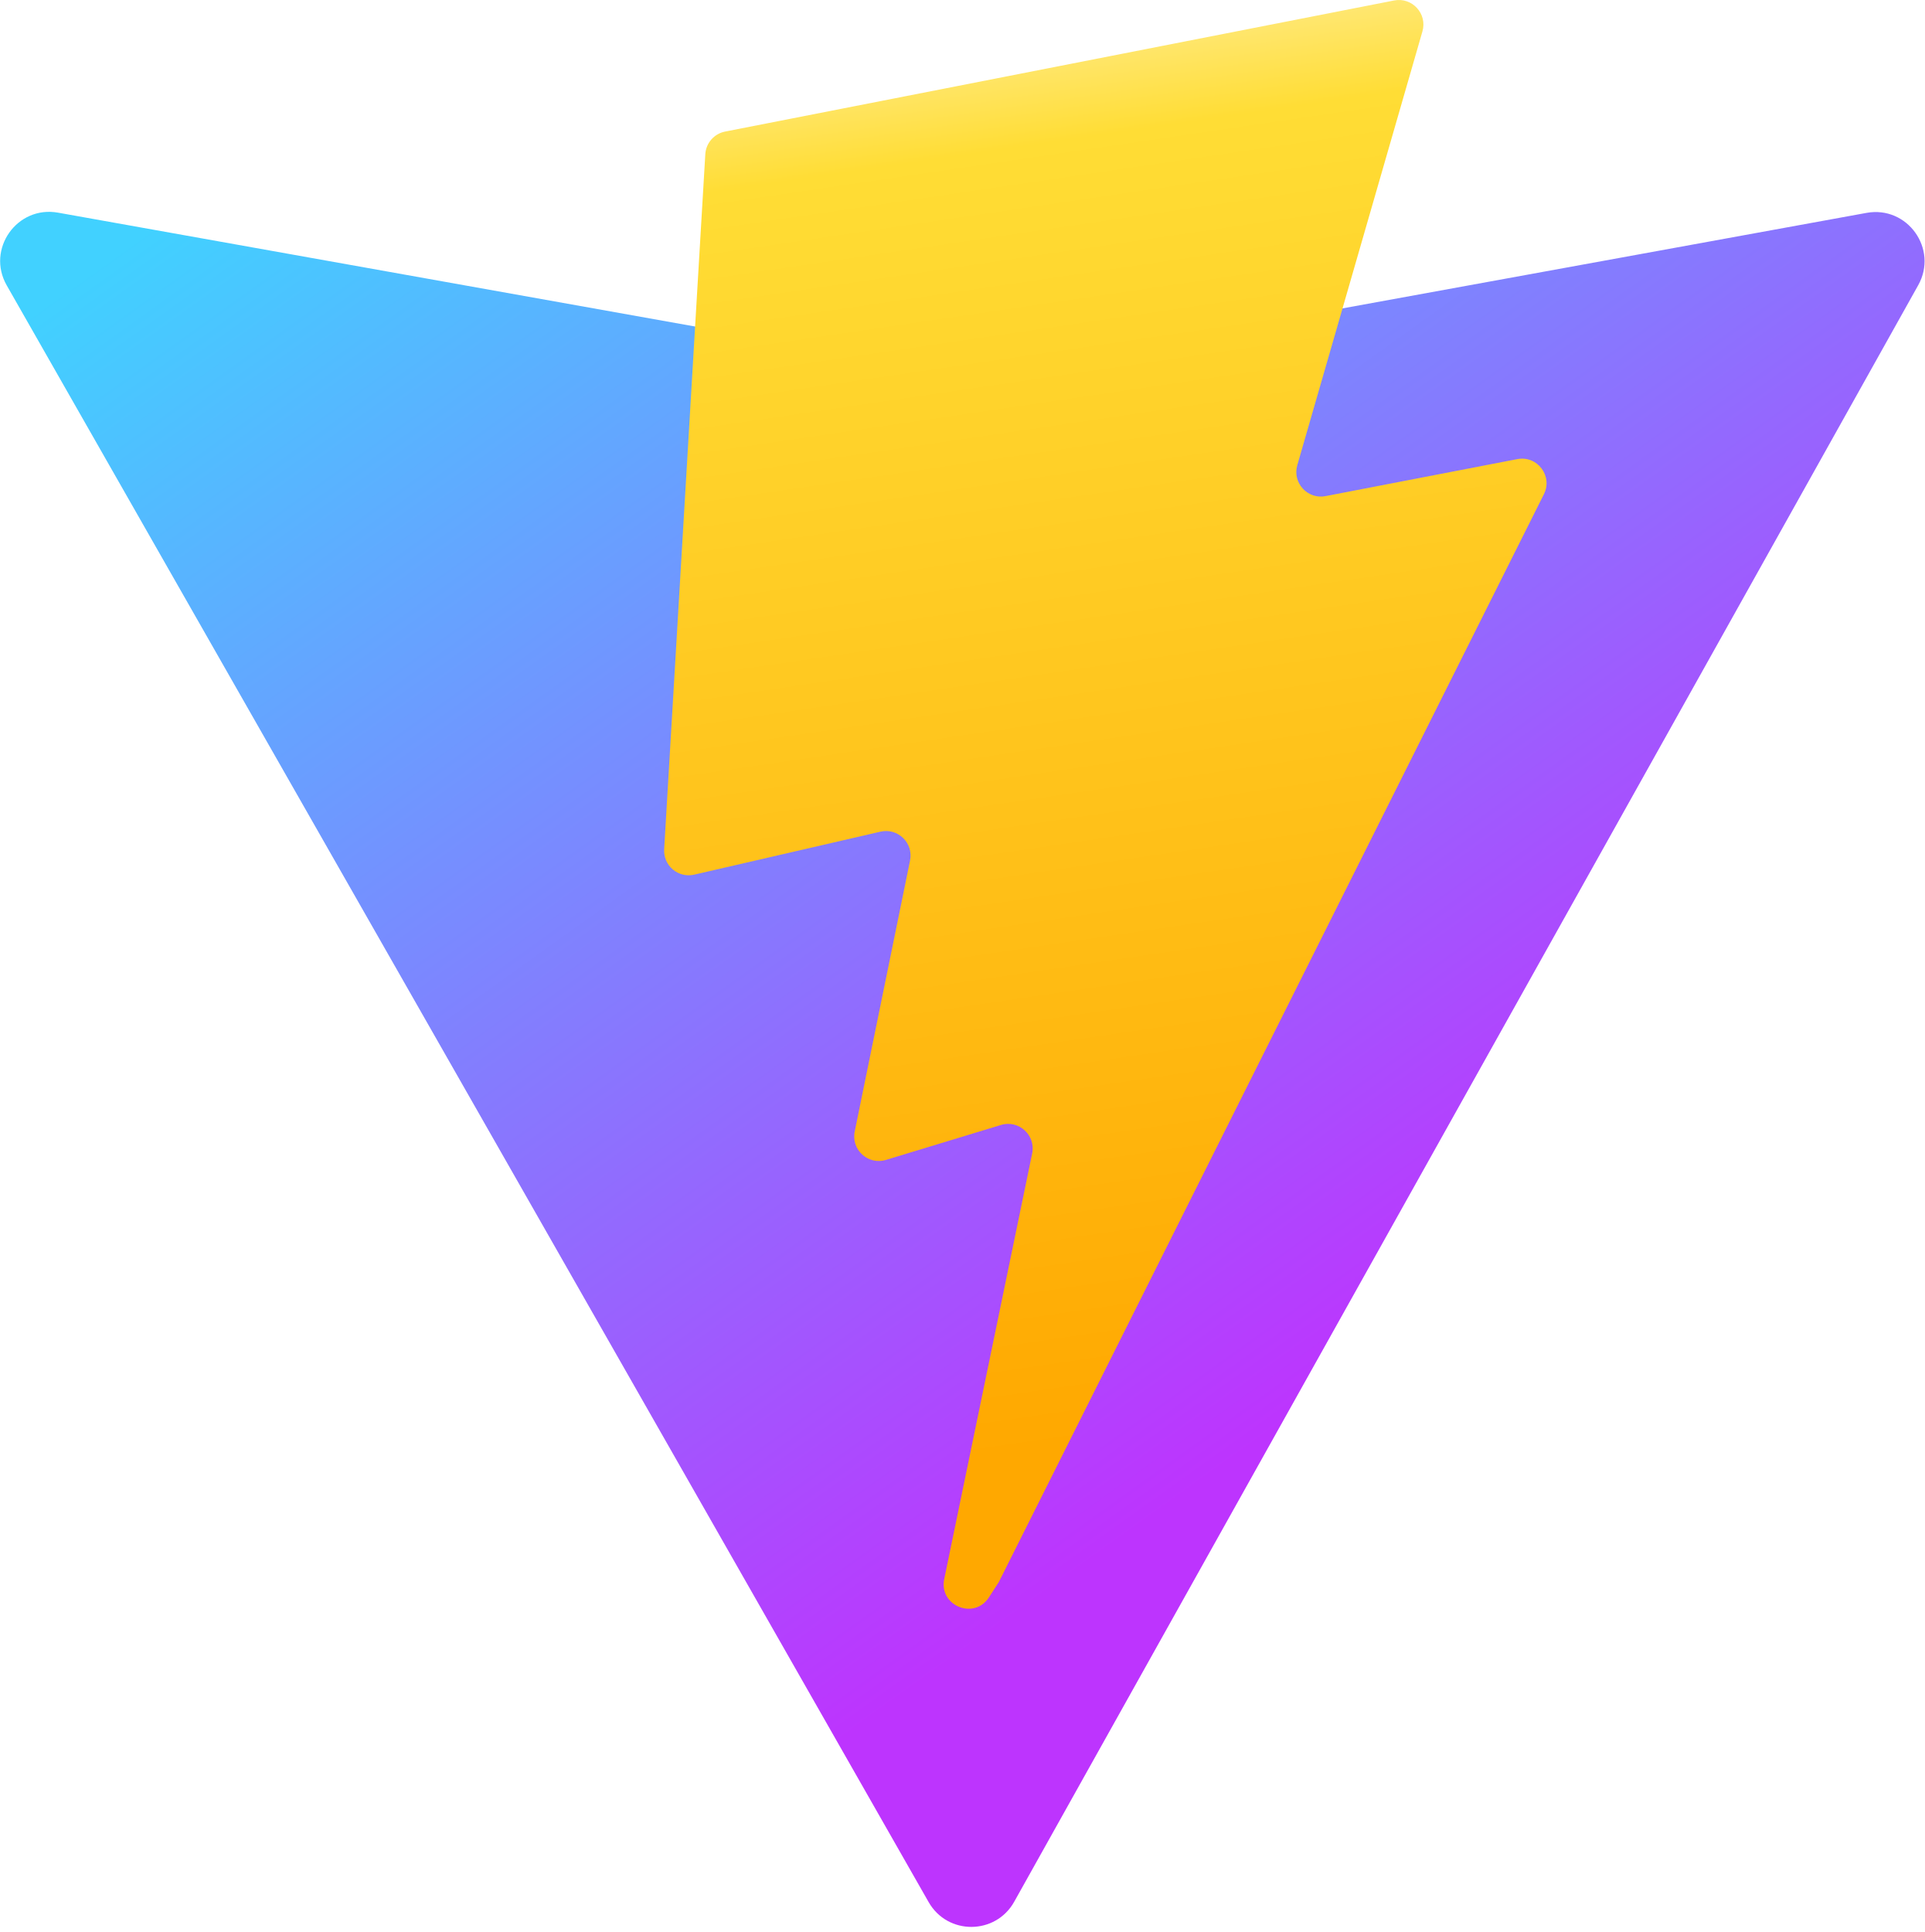
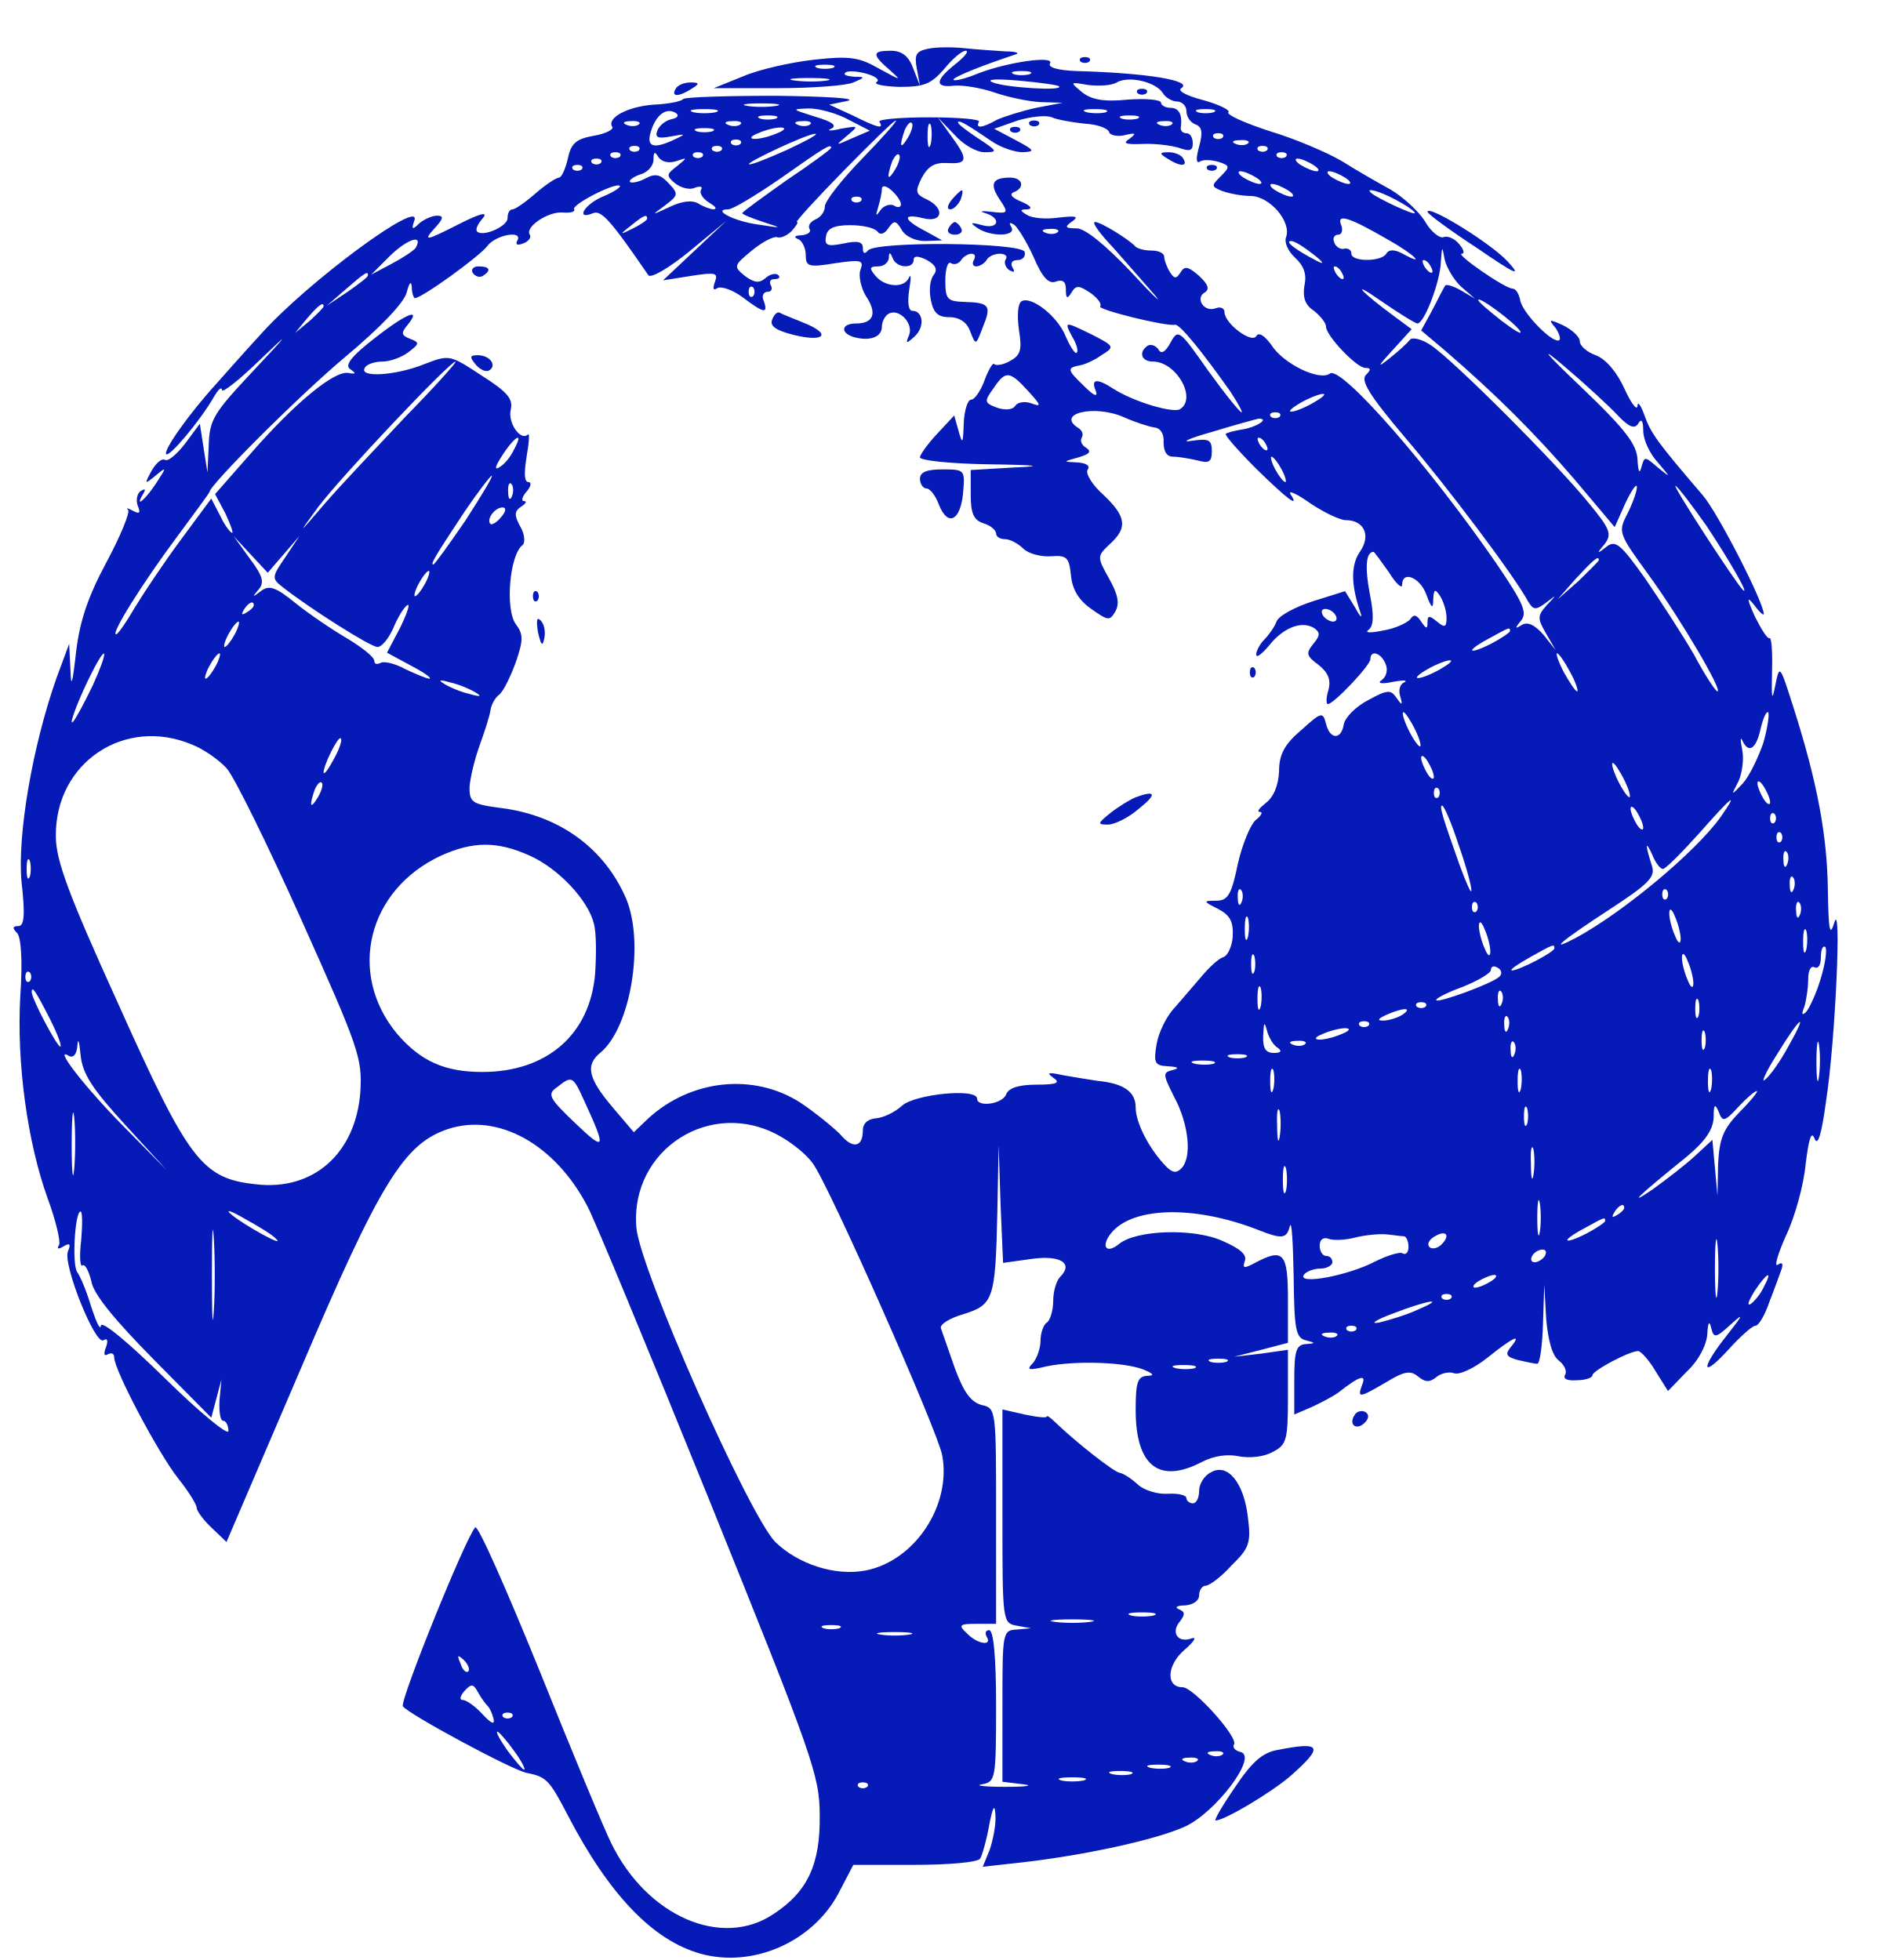
- <svg xmlns="http://www.w3.org/2000/svg" aria-hidden="true" role="img" class="iconify iconify--logos" width="31.88" height="32" preserveAspectRatio="xMidYMid meet" viewBox="0 0 256 257">
-   <defs>
-     <linearGradient id="IconifyId1813088fe1fbc01fb466" x1="-.828%" x2="57.636%" y1="7.652%" y2="78.411%">
-       <stop offset="0%" stop-color="#41D1FF" />
-       <stop offset="100%" stop-color="#BD34FE" />
-     </linearGradient>
-     <linearGradient id="IconifyId1813088fe1fbc01fb467" x1="43.376%" x2="50.316%" y1="2.242%" y2="89.03%">
-       <stop offset="0%" stop-color="#FFEA83" />
-       <stop offset="8.333%" stop-color="#FFDD35" />
-       <stop offset="100%" stop-color="#FFA800" />
-     </linearGradient>
-   </defs>
-   <path fill="url(#IconifyId1813088fe1fbc01fb466)" d="M255.153 37.938L134.897 252.976c-2.483 4.44-8.862 4.466-11.382.048L.875 37.958c-2.746-4.814 1.371-10.646 6.827-9.67l120.385 21.517a6.537 6.537 0 0 0 2.322-.004l117.867-21.483c5.438-.991 9.574 4.796 6.877 9.62Z" />
-   <path fill="url(#IconifyId1813088fe1fbc01fb467)" d="M185.432.063L96.44 17.501a3.268 3.268 0 0 0-2.634 3.014l-5.474 92.456a3.268 3.268 0 0 0 3.997 3.378l24.777-5.718c2.318-.535 4.413 1.507 3.936 3.838l-7.361 36.047c-.495 2.426 1.782 4.5 4.151 3.78l15.304-4.649c2.372-.72 4.652 1.36 4.15 3.788l-11.698 56.621c-.732 3.542 3.979 5.473 5.943 2.437l1.313-2.028l72.516-144.72c1.215-2.423-.88-5.186-3.54-4.672l-25.505 4.922c-2.396.462-4.435-1.77-3.759-4.114l16.646-57.705c.677-2.35-1.37-4.583-3.769-4.113Z" />
+ <svg xmlns="http://www.w3.org/2000/svg" version="1.0" width="300pt" height="309pt" viewBox="0 0 300 309" preserveAspectRatio="xMidYMid meet">
+   <g transform="translate(0,309) scale(0.1,-0.1)" fill="#061ab7" stroke="none">
+     <path d="M1462 3013 c-18 -4 -21 -9 -17 -31 l5 -27 -11 28 c-7 19 -18 27 -35 27 -30 0 -30 -6 -1 -31 19 -17 17 -16 -16 2 -33 19 -47 21 -103 15 -36 -4 -86 -15 -112 -26 l-47 -19 100 0 c55 0 109 4 120 9 19 8 19 9 1 9 -11 1 -17 3 -14 6 3 4 18 3 33 -1 15 -4 22 -10 17 -13 -6 -4 10 -7 35 -8 39 0 50 4 71 28 13 16 28 29 34 29 6 0 -1 -9 -16 -21 -33 -26 -33 -38 -1 -34 14 1 43 -4 63 -11 20 -7 53 -14 72 -15 l35 -1 -42 -8 c-23 -5 -51 -14 -62 -19 -23 -13 -34 -14 -28 -3 3 4 -32 7 -78 7 -46 0 -81 -3 -79 -7 8 -12 -2 -10 -42 10 l-37 17 29 6 c16 4 -34 7 -112 8 -77 0 -143 -2 -147 -5 -3 -4 -24 -8 -47 -9 -41 -3 -74 -21 -65 -35 3 -4 -11 -11 -29 -14 -28 -5 -36 -12 -41 -36 -4 -17 -10 -30 -14 -30 -4 0 -21 -11 -37 -25 -16 -14 -32 -25 -36 -25 -5 0 -8 -6 -8 -14 0 -13 -39 -30 -48 -21 -3 3 1 12 9 21 9 11 -4 8 -41 -11 -49 -25 -53 -25 -36 -6 15 16 16 21 5 21 -8 0 -21 -6 -28 -12 -11 -11 -13 -10 -8 4 14 38 -169 -97 -242 -179 -24 -26 -55 -61 -70 -78 -42 -46 -84 -105 -79 -111 5 -5 53 52 75 90 7 12 12 17 13 11 0 -5 26 15 57 45 52 50 51 48 -10 -17 -60 -64 -67 -75 -68 -115 l-2 -43 -6 38 -6 39 -23 -31 c-13 -17 -27 -29 -32 -26 -5 3 -14 -5 -21 -17 -12 -22 -11 -22 6 -8 18 15 18 14 1 -12 -17 -26 -35 -41 -20 -16 4 7 3 8 -4 4 -6 -4 -8 -14 -5 -23 5 -12 3 -14 -8 -8 -8 4 -11 5 -7 1 3 -4 -12 -41 -34 -82 -29 -54 -42 -92 -48 -141 -6 -53 -8 -59 -9 -28 l-2 40 -20 -54 c-38 -108 -62 -248 -55 -322 6 -52 4 -69 -5 -69 -9 0 -10 -3 -2 -11 6 -6 9 -43 5 -99 -6 -105 11 -230 43 -319 13 -35 21 -69 18 -74 -4 -6 -1 -7 7 -2 10 6 12 4 7 -8 -8 -21 43 -148 56 -140 6 4 8 0 4 -11 -4 -10 -3 -15 3 -11 6 3 10 1 10 -5 0 -20 70 -152 101 -191 16 -20 29 -41 29 -46 0 -5 11 -20 24 -32 l23 -22 117 273 c125 294 163 355 232 378 79 26 169 -24 220 -122 10 -18 96 -226 192 -463 163 -404 174 -434 174 -497 1 -77 -19 -120 -72 -155 -82 -56 -201 -4 -257 112 -11 22 -62 145 -113 272 -52 128 -97 230 -101 225 -15 -16 -119 -273 -114 -282 8 -12 171 -100 195 -105 31 -6 36 -11 65 -67 65 -125 134 -197 209 -218 82 -23 176 18 217 94 l24 46 97 0 c53 0 100 4 103 10 3 5 10 29 14 52 6 31 9 35 10 16 1 -15 -4 -39 -9 -54 l-11 -27 63 7 c96 11 208 35 255 56 49 22 117 112 88 118 -8 2 -13 7 -10 12 7 11 -64 90 -81 90 -27 0 -25 35 3 59 15 13 20 21 11 18 -22 -8 -33 10 -18 27 8 11 8 15 -2 19 -7 3 -3 6 10 6 12 1 22 7 22 16 0 8 5 15 10 15 6 0 25 14 41 32 28 27 31 36 26 75 -6 55 -32 87 -58 72 -11 -5 -19 -19 -19 -29 0 -11 -4 -20 -10 -20 -5 0 -10 4 -10 8 0 5 -13 8 -30 7 -16 -1 -38 6 -47 15 -10 9 -22 17 -28 18 -9 1 -70 49 -102 80 -7 7 -13 11 -13 9 0 -3 -16 -1 -35 3 l-35 8 0 -168 c0 -167 0 -169 23 -173 l22 -4 -22 -2 c-23 -1 -23 -4 -23 -120 l0 -120 33 -4 c17 -2 5 -4 -28 -4 -33 0 -50 2 -37 4 21 4 22 8 22 124 0 77 -4 119 -11 119 -5 0 -7 -4 -4 -10 10 -16 -15 -12 -31 5 -14 13 -12 15 15 15 l31 0 0 170 c0 169 0 170 -23 175 -17 5 -28 20 -42 58 -10 29 -20 57 -22 63 -2 6 14 16 35 22 48 15 51 23 54 162 l2 105 3 -93 4 -93 43 6 c46 7 69 -6 47 -28 -6 -6 -11 -23 -11 -38 0 -15 -5 -31 -10 -34 -5 -3 -10 -16 -10 -29 0 -12 -6 -28 -12 -35 -11 -11 -7 -12 22 -5 44 9 121 7 152 -5 17 -7 18 -10 6 -10 -15 -1 -18 -10 -18 -54 0 -88 37 -117 104 -82 19 10 41 13 59 9 17 -3 39 -1 53 7 22 11 24 19 24 87 l0 74 -42 -6 -43 -5 43 11 42 11 0 68 c0 74 -7 82 -52 58 -17 -9 -20 -9 -16 3 4 10 -8 20 -36 32 -45 20 -135 17 -162 -5 -22 -18 -30 -2 -10 20 36 39 132 40 229 2 38 -15 45 -14 50 6 3 10 5 -26 6 -79 1 -83 3 -97 19 -101 16 -4 16 -5 0 -6 -15 -1 -18 -11 -18 -56 l0 -55 28 12 c15 7 34 17 42 23 33 26 44 29 37 12 -8 -22 -5 -21 38 4 28 17 38 19 50 9 11 -9 18 -10 29 -1 7 6 20 9 28 6 8 -3 32 8 53 25 40 32 55 39 36 16 -9 -11 -7 -15 11 -20 13 -3 26 -6 31 -6 4 0 8 28 9 63 l2 62 3 -54 c3 -35 10 -59 20 -66 9 -7 13 -17 10 -22 -4 -7 3 -10 18 -9 14 0 25 4 25 8 0 7 58 38 72 38 4 0 17 -14 27 -31 l20 -32 30 31 c19 18 31 42 32 59 1 18 3 22 6 10 4 -17 7 -17 31 5 21 19 20 16 -6 -17 -42 -53 -41 -70 2 -23 19 21 38 38 43 38 5 0 15 17 22 38 8 20 16 43 19 51 3 9 1 12 -6 7 -6 -4 0 17 13 46 14 29 28 80 31 113 5 40 9 53 14 40 5 -13 11 6 18 58 15 96 25 324 13 282 -7 -23 -9 -11 -10 52 -1 86 -17 171 -54 287 -22 69 -22 69 -29 35 -5 -26 -6 -21 -5 23 1 31 -1 54 -4 52 -3 -2 -13 14 -23 34 -13 29 -13 33 -1 18 8 -11 15 -17 15 -14 0 18 -72 159 -96 187 -72 84 -82 98 -92 126 -6 17 -11 23 -11 15 -1 -8 -10 4 -21 28 -12 26 -29 46 -45 52 -14 5 -25 15 -25 22 0 7 -12 18 -26 25 -22 10 -24 10 -13 -3 6 -8 9 -17 7 -20 -9 -8 -59 43 -62 63 -2 10 -7 18 -12 18 -12 0 -91 55 -80 55 5 0 3 7 -4 15 -7 9 -19 14 -25 11 -6 -2 -20 9 -29 25 -10 16 -34 38 -54 50 -20 11 -55 31 -77 45 -22 13 -73 35 -113 47 -40 13 -69 26 -66 30 4 3 -14 12 -39 19 -27 7 -42 15 -35 19 19 12 -55 24 -165 27 -30 1 -46 6 -42 12 8 13 -68 2 -114 -16 -19 -8 -36 -12 -38 -10 -4 3 40 21 97 40 8 2 2 5 -15 5 -16 1 -46 3 -65 5 -19 2 -45 2 -58 -1z m-149 -30 c-7 -2 -19 -2 -25 0 -7 3 -2 5 12 5 14 0 19 -2 13 -5z m310 -10 c-7 -2 -19 -2 -25 0 -7 3 -2 5 12 5 14 0 19 -2 13 -5z m-320 -10 c-13 -2 -35 -2 -50 0 -16 2 -5 4 22 4 28 0 40 -2 28 -4z m366 -9 c9 -8 -85 -2 -104 6 -12 5 4 6 40 3 33 -3 62 -7 64 -9z m164 -11 c4 -7 15 -13 22 -13 8 0 15 -7 15 -15 0 -9 6 -18 14 -21 11 -4 12 -13 6 -35 -5 -18 -5 -27 1 -24 5 4 18 3 29 0 19 -6 19 -8 4 -23 -15 -15 -15 -16 2 -23 11 -4 31 -8 46 -8 30 -1 64 -41 55 -65 -3 -8 3 -22 14 -32 14 -13 19 -26 15 -44 -3 -19 1 -31 15 -40 10 -8 19 -19 19 -25 0 -14 48 -65 62 -65 9 0 9 -3 1 -11 -9 -9 6 -33 61 -98 66 -77 173 -219 195 -260 8 -13 12 -13 28 -1 17 13 17 13 1 -4 -15 -17 -15 -21 -1 -45 l15 -26 -19 24 c-14 16 -25 21 -34 16 -11 -7 -12 -6 -2 6 11 13 4 28 -38 90 -106 154 -246 314 -263 300 -16 -12 -73 15 -92 45 -11 15 -20 21 -24 14 -7 -12 -50 20 -50 38 0 6 -6 9 -14 6 -18 -7 -33 16 -17 25 8 5 5 13 -9 26 -17 15 -23 16 -29 6 -7 -11 -10 -11 -17 0 -5 8 -9 19 -9 24 0 6 -9 10 -20 10 -11 0 -22 3 -25 6 -11 12 -55 39 -64 39 -6 0 8 -19 30 -42 21 -24 50 -57 64 -73 14 -17 -4 0 -38 37 -41 43 -72 68 -85 68 -18 0 -20 2 -7 11 11 8 6 9 -21 6 -20 -3 -42 -1 -50 4 -12 7 -12 9 1 9 8 1 4 6 -10 12 -15 6 -20 12 -12 15 18 7 14 23 -6 23 -28 0 -33 -10 -16 -35 14 -21 13 -22 -13 -19 -16 2 -20 1 -10 -2 26 -8 21 -26 -5 -19 -18 5 -20 4 -8 -4 21 -15 63 -14 54 1 -4 7 -3 8 4 4 6 -4 20 -27 31 -51 14 -33 24 -43 35 -39 11 4 16 0 16 -12 0 -15 2 -16 9 -5 7 12 12 11 30 -1 11 -8 18 -17 15 -21 -5 -5 104 -32 118 -29 7 2 44 -44 87 -105 12 -18 20 -33 18 -33 -3 0 -27 30 -53 66 -45 64 -47 66 -59 44 -8 -15 -15 -19 -19 -11 -4 6 -12 9 -17 6 -15 -10 -10 -25 8 -25 37 0 70 -58 43 -75 -11 -7 -74 12 -105 32 -26 17 -36 16 -28 -3 4 -11 -3 -8 -18 7 -27 26 -28 29 -7 33 7 1 23 8 34 16 21 13 21 14 -14 32 -45 22 -45 22 -32 -3 7 -11 10 -23 7 -25 -2 -3 -10 9 -17 25 -13 33 -55 65 -70 56 -6 -4 -7 -23 -4 -45 5 -31 3 -40 -14 -49 -10 -6 -22 -8 -25 -5 -2 3 -9 -9 -15 -25 -6 -17 -16 -31 -21 -31 -6 0 -11 -17 -12 -37 -1 -33 -2 -34 -8 -13 l-7 25 -27 -29 c-15 -16 -27 -33 -27 -37 0 -5 48 -10 108 -11 79 -1 89 -3 40 -5 l-68 -4 0 -39 c0 -30 5 -40 20 -45 11 -3 20 -11 20 -16 0 -5 6 -9 14 -9 8 0 21 -7 29 -15 8 -8 28 -13 43 -12 26 2 29 -2 32 -30 2 -22 12 -39 32 -53 27 -19 29 -19 38 -4 7 13 4 27 -10 52 -19 34 -19 35 1 54 29 26 26 44 -10 78 -17 15 -28 33 -25 39 5 7 -2 11 -16 12 -23 1 -23 1 2 8 17 5 21 9 12 15 -7 4 -10 11 -7 16 3 5 1 11 -5 15 -37 23 25 38 72 17 18 -8 40 -15 48 -16 9 -1 15 -10 14 -23 0 -15 5 -23 15 -23 9 0 26 -3 39 -6 18 -5 22 -2 22 15 0 18 -5 20 -32 16 -18 -3 -4 4 32 14 36 11 69 20 74 21 18 0 -5 -14 -26 -17 -12 -2 -24 -5 -26 -7 -2 -2 20 -27 48 -55 50 -49 69 -63 54 -40 -4 7 11 0 32 -15 21 -14 46 -26 55 -26 29 0 40 -24 23 -49 -15 -21 -15 -52 0 -96 4 -11 0 -8 -8 7 l-16 26 -51 -16 c-28 -9 -54 -23 -57 -32 -3 -8 -12 -21 -19 -28 -7 -7 -13 -18 -13 -24 0 -6 9 1 20 14 22 28 51 40 71 28 10 -7 10 -12 -1 -25 -12 -15 -11 -19 8 -33 15 -12 20 -23 16 -39 -4 -13 -4 -23 -1 -23 9 0 67 61 67 71 0 15 17 10 24 -8 4 -9 1 -20 -6 -25 -8 -5 -1 -7 17 -3 17 3 25 3 18 -1 -7 -3 -9 -13 -6 -22 4 -14 3 -15 -6 -2 -9 13 -14 13 -45 -4 -19 -10 -36 -27 -38 -38 -4 -25 -22 -24 -28 1 -5 19 -7 19 -39 -10 -26 -22 -35 -38 -35 -65 -1 -23 -9 -41 -21 -50 -10 -8 -15 -14 -9 -14 5 0 2 -6 -7 -13 -8 -7 -21 -38 -28 -69 -10 -49 -16 -58 -34 -58 -21 0 -21 -1 3 -13 19 -10 24 -20 23 -43 -1 -16 -8 -31 -15 -33 -7 -2 -21 -15 -33 -29 -11 -13 -31 -36 -43 -50 -13 -13 -26 -40 -29 -58 -5 -30 -3 -34 18 -35 16 -1 19 -3 7 -6 -16 -4 -15 -7 3 -43 23 -43 28 -95 11 -112 -8 -8 -14 -7 -24 3 -27 28 -48 69 -48 93 0 25 -19 38 -60 42 -14 2 -38 6 -55 9 -23 5 -26 4 -15 -4 12 -8 6 -11 -26 -11 -28 0 -44 -5 -48 -15 -6 -16 -46 -21 -46 -7 0 17 -98 7 -118 -11 -11 -10 -29 -19 -41 -20 -13 -1 -21 -8 -21 -19 0 -27 -16 -30 -36 -6 -11 11 -39 34 -63 50 -74 47 -172 36 -239 -25 l-23 -22 -34 40 c-38 45 -43 66 -18 86 47 40 69 172 40 242 -34 79 -104 131 -196 143 -47 6 -51 9 -51 33 1 14 8 44 16 66 8 22 16 47 17 55 1 8 7 20 14 25 7 6 18 29 26 51 12 35 12 44 0 60 -17 23 -10 110 11 125 4 4 3 17 -4 29 -10 18 -9 24 1 31 8 5 10 9 5 9 -5 0 -3 7 4 15 7 8 8 15 3 15 -7 0 -7 15 -3 40 4 23 5 38 2 35 -11 -11 -32 18 -27 39 4 17 -5 28 -46 54 -50 33 -51 33 -90 18 -44 -18 -104 -22 -94 -6 3 6 16 10 28 10 12 0 31 7 41 15 17 13 18 15 2 21 -13 5 -14 9 -5 20 25 30 1 21 -49 -18 -39 -30 -49 -44 -40 -50 10 -7 9 -8 -3 -6 -22 4 -84 -47 -153 -126 l-57 -65 16 -30 c8 -17 13 -31 11 -31 -3 0 -12 12 -19 27 l-14 27 -48 -65 c-26 -35 -58 -83 -72 -106 -14 -24 -27 -43 -30 -43 -9 0 42 81 94 151 29 39 53 72 53 73 0 11 142 153 215 214 56 47 92 85 96 101 4 15 7 19 8 9 0 -10 3 -18 5 -18 11 0 102 66 114 82 13 18 58 26 47 8 -3 -6 1 -7 9 -4 9 3 14 10 11 14 -8 12 29 37 52 35 12 -1 20 1 18 5 -5 7 65 43 72 37 2 -2 -10 -10 -27 -17 -29 -12 -44 -38 -15 -26 13 5 28 -12 87 -98 4 -5 32 11 65 38 l58 48 -50 -47 -50 -47 44 7 c39 6 43 5 38 -9 -4 -11 -3 -15 4 -10 6 3 24 -3 40 -15 33 -25 40 -26 33 -6 -4 8 -1 15 6 15 6 0 8 5 5 10 -3 6 -1 10 6 10 7 0 9 3 6 6 -4 4 -13 2 -20 -4 -10 -9 -18 -8 -33 3 -18 15 -18 16 11 40 17 14 35 23 40 21 6 -2 16 3 23 10 7 8 11 14 8 14 -3 0 30 36 73 80 43 44 80 80 83 80 3 0 -21 -27 -53 -60 -32 -33 -59 -67 -59 -76 0 -8 -7 -17 -15 -20 -8 -4 -12 -10 -9 -15 3 -5 -3 -9 -13 -10 -10 0 -13 -3 -5 -6 6 -2 12 -14 12 -25 0 -18 4 -20 46 -13 42 6 46 5 40 -11 -3 -9 1 -28 9 -41 18 -27 12 -43 -16 -43 -24 0 -25 -16 -1 -22 24 -6 42 1 42 17 0 8 5 17 10 20 16 10 40 -14 33 -33 -6 -14 -5 -15 9 -2 16 15 13 40 -4 40 -6 0 -8 13 -5 33 3 17 3 26 0 20 -7 -18 -38 -16 -53 2 -10 12 -10 15 4 15 9 0 16 6 17 13 0 10 2 10 6 0 6 -16 33 -17 33 -3 0 7 7 7 21 0 14 -8 17 -15 11 -23 -6 -7 -8 -24 -5 -39 4 -21 11 -28 29 -28 16 0 28 -8 33 -22 9 -23 9 -23 20 6 14 34 11 39 -29 40 -27 1 -30 4 -30 34 0 18 4 31 9 27 5 -3 12 -1 16 5 3 5 11 10 16 10 6 0 7 -4 4 -10 -3 -5 -2 -10 4 -10 5 0 13 5 16 10 3 6 13 10 21 10 8 0 13 -4 9 -9 -3 -5 0 -13 6 -17 8 -4 9 -3 5 4 -4 7 -1 12 8 12 8 0 13 6 11 13 -6 15 -236 17 -247 2 -5 -6 -8 -5 -8 4 0 10 -8 12 -31 7 -25 -5 -30 -3 -27 12 2 12 13 17 38 17 19 0 38 -4 43 -10 4 -6 11 -4 17 5 9 13 12 13 21 -2 6 -11 22 -18 37 -18 l27 1 -27 15 c-35 18 -36 28 -3 20 31 -8 35 16 5 30 -17 8 -18 12 -7 34 10 18 20 24 40 23 32 -2 34 5 6 43 l-21 29 26 -27 c14 -16 35 -28 48 -28 21 0 20 2 -9 21 -18 12 -33 23 -33 26 0 5 14 -3 52 -29 14 -10 37 -18 50 -18 20 1 19 3 -11 19 l-34 18 37 13 c20 6 45 9 54 5 9 -4 33 -8 52 -10 19 -1 36 -7 38 -13 1 -5 13 -8 25 -5 17 4 19 3 7 -6 -11 -7 -6 -9 20 -8 19 1 45 -2 58 -6 17 -6 22 -5 22 7 0 9 -4 16 -10 16 -5 0 -9 3 -9 8 3 20 -2 32 -16 32 -8 0 -15 4 -15 8 0 5 -24 7 -52 5 -39 -4 -58 0 -73 12 -19 16 -19 16 10 11 17 -2 37 -1 45 4 19 11 62 1 73 -17z m-610 -20 c-13 -2 -33 -2 -45 0 -13 2 -3 4 22 4 25 0 35 -2 23 -4z m-165 -21 c-9 -2 -19 -10 -22 -18 -4 -11 1 -13 22 -9 22 4 24 4 7 -4 -35 -17 -47 -13 -39 12 8 26 24 38 39 29 6 -4 3 -8 -7 -10z m70 11 c-10 -2 -26 -2 -35 0 -10 3 -2 5 17 5 19 0 27 -2 18 -5z m210 -12 l33 -17 -28 -12 c-27 -12 -27 -12 -8 4 19 16 19 16 -10 11 -16 -4 -23 -3 -15 0 10 5 2 11 -25 19 -38 12 -38 12 -10 13 17 0 45 -8 63 -18z m405 12 c-7 -2 -21 -2 -30 0 -10 3 -4 5 12 5 17 0 24 -2 18 -5z m170 0 c-7 -2 -19 -2 -25 0 -7 3 -2 5 12 5 14 0 19 -2 13 -5z m-690 -10 c-7 -2 -19 -2 -25 0 -7 3 -2 5 12 5 14 0 19 -2 13 -5z m570 0 c-7 -2 -19 -2 -25 0 -7 3 -2 5 12 5 14 0 19 -2 13 -5z m-786 -9 c-3 -3 -12 -4 -19 -1 -8 3 -5 6 6 6 11 1 17 -2 13 -5z m160 0 c-3 -3 -12 -4 -19 -1 -8 3 -5 6 6 6 11 1 17 -2 13 -5z m110 0 c-3 -3 -12 -4 -19 -1 -8 3 -5 6 6 6 11 1 17 -2 13 -5z m154 -21 c-12 -20 -14 -14 -5 12 4 9 9 14 11 11 3 -2 0 -13 -6 -23z m36 -10 c-3 -10 -5 -4 -5 12 0 17 2 24 5 18 2 -7 2 -21 0 -30z m380 31 c-3 -3 -12 -4 -19 -1 -8 3 -5 6 6 6 11 1 17 -2 13 -5z m-724 -11 c-7 -2 -19 -2 -25 0 -7 3 -2 5 12 5 14 0 19 -2 13 -5z m102 -3 c-11 -5 -27 -9 -35 -9 -9 0 -8 4 5 9 11 5 27 9 35 9 9 0 8 -4 -5 -9z m16 -26 c-29 -13 -56 -24 -60 -23 -9 1 93 49 104 48 6 0 -14 -11 -44 -25z m686 19 c-4 -3 -10 -3 -14 0 -3 4 0 7 7 7 7 0 10 -3 7 -7z m-760 -10 c-4 -3 -10 -3 -14 0 -3 4 0 7 7 7 7 0 10 -3 7 -7z m800 1 c-3 -3 -12 -4 -19 -1 -8 3 -5 6 6 6 11 1 17 -2 13 -5z m-960 -11 c-4 -3 -10 -3 -14 0 -3 4 0 7 7 7 7 0 10 -3 7 -7z m130 0 c-4 -3 -10 -3 -14 0 -3 4 0 7 7 7 7 0 10 -3 7 -7z m173 4 c0 -2 -31 -25 -70 -51 -38 -27 -70 -50 -70 -52 0 -2 15 -8 33 -14 31 -10 31 -10 -8 -4 -38 5 -74 24 -47 24 7 0 45 23 84 50 68 48 78 54 78 47z m687 -4 c-4 -3 -10 -3 -14 0 -3 4 0 7 7 7 7 0 10 -3 7 -7z m-1020 -10 c-4 -3 -10 -3 -14 0 -3 4 0 7 7 7 7 0 10 -3 7 -7z m89 -7 c18 6 18 6 1 -8 -17 -13 -17 -15 -3 -27 9 -7 23 -11 31 -7 9 3 13 2 10 -3 -3 -6 3 -14 12 -20 10 -6 14 -10 8 -11 -5 0 -16 4 -24 9 -10 6 -26 4 -45 -5 -30 -14 -30 -14 -8 2 21 16 22 18 6 35 -13 14 -21 16 -36 8 -11 -6 -22 -8 -25 -6 -2 3 5 8 16 12 12 3 21 14 21 23 0 13 2 14 8 4 5 -7 16 -10 28 -6z m41 7 c-4 -3 -10 -3 -14 0 -3 4 0 7 7 7 7 0 10 -3 7 -7z m304 -20 c-12 -20 -14 -14 -5 12 4 9 9 14 11 11 3 -2 0 -13 -6 -23z m616 20 c-4 -3 -10 -3 -14 0 -3 4 0 7 7 7 7 0 10 -3 7 -7z m-1080 -10 c-4 -3 -10 -3 -14 0 -3 4 0 7 7 7 7 0 10 -3 7 -7z m1123 -3 c8 -5 11 -10 5 -10 -5 0 -17 5 -25 10 -8 5 -10 10 -5 10 6 0 17 -5 25 -10z m-1153 -7 c-4 -3 -10 -3 -14 0 -3 4 0 7 7 7 7 0 10 -3 7 -7z m1063 -13 c8 -5 11 -10 5 -10 -5 0 -17 5 -25 10 -8 5 -10 10 -5 10 6 0 17 -5 25 -10z m140 0 c8 -5 11 -10 5 -10 -5 0 -17 5 -25 10 -8 5 -10 10 -5 10 6 0 17 -5 25 -10z m-700 -42 c0 -5 -5 -6 -11 -2 -6 3 -16 0 -21 -7 -8 -11 -8 -10 -4 4 3 10 6 23 6 29 0 6 6 6 15 -2 8 -7 15 -17 15 -22z m610 22 c8 -5 11 -10 5 -10 -5 0 -17 5 -25 10 -8 5 -10 10 -5 10 6 0 17 -5 25 -10z m170 -15 c17 -9 30 -18 30 -21 0 -4 -59 23 -69 32 -10 9 13 3 39 -11z m-843 -2 c-4 -3 -10 -3 -14 0 -3 4 0 7 7 7 7 0 10 -3 7 -7z m-337 -28 c0 -2 -10 -9 -22 -15 -22 -11 -22 -10 -4 4 21 17 26 19 26 11z m1168 -33 c41 -23 61 -43 23 -22 -13 7 -22 7 -26 0 -8 -13 -55 -13 -55 0 0 6 -5 9 -11 8 -6 -2 -14 3 -16 10 -3 6 0 12 6 12 6 0 8 7 5 15 -8 19 12 13 74 -23z m-521 12 c-3 -3 -12 -4 -19 -1 -8 3 -5 6 6 6 11 1 17 -2 13 -5z m-1012 -25 c-4 -5 -21 -16 -38 -25 l-32 -17 30 30 c27 26 53 35 40 12z m1415 -10 c17 -13 18 -17 5 -10 -33 17 -51 31 -40 31 6 0 21 -10 35 -21z m233 -51 l22 -19 -22 13 c-12 7 -23 10 -25 8 -2 -3 -11 -20 -20 -38 l-18 -33 38 -32 c81 -70 141 -130 203 -202 l64 -76 17 38 c10 21 18 32 18 25 0 -7 -7 -26 -15 -42 -15 -29 -14 -31 34 -97 50 -69 117 -183 108 -183 -3 0 -20 26 -37 58 -18 31 -53 85 -77 120 -39 55 -47 61 -61 50 -15 -12 -16 -11 -3 4 12 16 9 24 -25 65 -50 62 -214 226 -249 249 -15 10 -30 13 -33 8 -4 -5 -18 -18 -32 -29 -20 -16 -19 -13 5 13 l30 33 -27 20 c-53 39 -72 60 -22 25 29 -20 55 -36 58 -36 11 0 36 66 37 97 2 26 2 26 6 4 3 -13 15 -33 26 -43z m-48 32 c3 -5 4 -10 1 -10 -3 0 -8 5 -11 10 -3 6 -4 10 -1 10 3 0 8 -4 11 -10z m-140 -10 c3 -5 4 -10 1 -10 -3 0 -8 5 -11 10 -3 6 -4 10 -1 10 3 0 8 -4 11 -10z m-1535 -4 c0 -3 -15 -14 -32 -26 l-33 -22 30 26 c31 27 35 29 35 22z m607 -33 c-4 -3 -7 0 -7 7 0 7 3 10 7 7 3 -4 3 -10 0 -14z m1209 -55 c4 -7 -9 1 -29 16 -20 16 -37 30 -37 33 0 7 58 -36 66 -49z m-1886 39 c0 -2 -10 -12 -22 -23 l-23 -19 19 23 c18 21 26 27 26 19z m2039 -171 c18 -19 27 -23 33 -14 5 9 8 5 8 -11 0 -14 10 -36 23 -50 21 -25 21 -25 0 -8 -21 18 -21 18 -26 0 -3 -11 -5 -6 -6 12 -1 24 -18 47 -88 114 -59 56 -68 68 -28 34 33 -28 71 -63 84 -77z m-1910 -3 c-46 -49 -104 -110 -128 -138 -42 -49 -42 -49 -10 -5 35 47 208 230 217 230 3 0 -32 -39 -79 -87z m982 40 c20 -22 21 -25 5 -19 -11 4 -22 2 -26 -4 -4 -6 -15 -7 -28 -3 -21 8 -21 10 -6 31 19 28 25 28 55 -5z m449 -18 c-14 -8 -29 -14 -35 -14 -5 0 1 6 15 14 14 8 30 14 35 14 6 0 -1 -6 -15 -14z m-53 -22 c-4 -3 -10 -3 -14 0 -3 4 0 7 7 7 7 0 10 -3 7 -7z m-1207 -52 c-5 -11 -15 -23 -22 -27 -7 -5 -8 -2 -3 7 21 37 44 55 25 20z m1185 9 c3 -5 4 -10 1 -10 -3 0 -8 5 -11 10 -3 6 -4 10 -1 10 3 0 8 -4 11 -10z m25 -40 c6 -11 8 -20 6 -20 -3 0 -10 9 -16 20 -6 11 -8 20 -6 20 3 0 10 -9 16 -20z m-1286 -80 c-26 -38 -49 -70 -51 -70 -5 0 2 12 49 83 21 31 41 57 43 57 3 0 -16 -31 -41 -70z m73 38 c-3 -8 -6 -5 -6 6 -1 11 2 17 5 13 3 -3 4 -12 1 -19z m1882 -46 c36 -54 70 -113 58 -102 -12 12 -114 169 -106 164 5 -3 26 -31 48 -62z m-1899 13 c-7 -9 -15 -13 -17 -11 -7 7 7 26 19 26 6 0 6 -6 -2 -15z m-343 -59 l25 29 -22 -33 c-22 -32 -22 -34 -4 -48 42 -33 138 -94 149 -94 7 0 18 14 25 30 7 17 17 33 22 36 5 3 0 -12 -11 -35 l-21 -40 37 -20 c21 -11 34 -20 30 -21 -4 0 -21 7 -38 15 -16 9 -34 13 -39 10 -6 -3 -10 -2 -10 3 0 6 -19 21 -42 35 -24 14 -61 39 -82 56 -32 26 -42 29 -55 19 -13 -10 -14 -10 -4 2 10 11 8 21 -13 49 l-26 36 27 -29 27 -29 25 29z m1742 -28 c11 -18 21 -27 21 -20 0 23 28 12 38 -15 8 -22 11 -24 11 -8 1 17 3 17 11 5 5 -8 10 -23 10 -34 0 -15 -3 -16 -15 -6 -12 10 -15 10 -15 -1 0 -11 -2 -11 -10 1 -7 11 -12 12 -17 4 -5 -6 -24 -15 -43 -18 -19 -4 -30 -4 -23 1 8 6 9 22 2 57 -8 42 -6 66 6 66 1 0 12 -15 24 -32z m331 19 c0 -2 -15 -16 -32 -33 l-33 -29 29 33 c28 30 36 37 36 29z m-1850 -37 c-6 -11 -13 -20 -16 -20 -2 0 0 9 6 20 6 11 13 20 16 20 2 0 0 -9 -6 -20z m-270 -34 c0 -3 -5 -8 -12 -12 -7 -4 -8 -3 -4 4 7 12 16 16 16 8z m1705 -16 c3 -5 2 -10 -4 -10 -5 0 -13 5 -16 10 -3 6 -2 10 4 10 5 0 13 -4 16 -10z m-1735 -30 c-6 -11 -13 -20 -16 -20 -2 0 0 9 6 20 6 11 13 20 16 20 2 0 0 -9 -6 -20z m2010 5 c0 -2 -13 -11 -30 -20 -38 -19 -40 -11 -2 9 31 17 32 18 32 11z m-2234 -86 c-13 -27 -27 -53 -31 -57 -8 -8 10 39 30 78 25 49 26 34 1 -21z m194 31 c-6 -11 -13 -20 -16 -20 -2 0 0 9 6 20 6 11 13 20 16 20 2 0 0 -9 -6 -20z m2135 -10 c9 -16 13 -30 11 -30 -3 0 -12 14 -21 30 -9 17 -13 30 -11 30 3 0 12 -13 21 -30z m-205 5 c-14 -8 -29 -14 -35 -14 -5 0 1 6 15 14 14 8 30 14 35 14 6 0 -1 -6 -15 -14z m-1520 -37 c10 -6 7 -7 -10 -2 -14 3 -32 11 -40 16 -10 6 -7 7 10 2 14 -3 32 -11 40 -16z m1489 -83 c0 -5 -6 1 -14 15 -8 14 -14 30 -14 35 0 6 6 -1 14 -15 8 -14 14 -29 14 -35z m540 3 c-8 -23 -22 -52 -32 -63 -19 -20 -19 -20 -7 3 6 13 9 36 6 50 -3 15 -3 21 0 15 10 -22 22 -14 29 18 4 17 9 28 12 26 2 -3 -1 -25 -8 -49z m-2476 -2 c18 -7 42 -24 54 -37 12 -13 65 -121 118 -239 91 -203 96 -218 93 -271 -7 -97 -74 -157 -165 -146 -85 9 -106 38 -216 283 -80 176 -99 228 -99 266 -1 116 109 189 215 144z m223 -23 c-8 -15 -15 -25 -16 -21 0 12 23 58 27 54 3 -2 -2 -17 -11 -33z m1734 -28 c0 -5 -5 -3 -10 5 -5 8 -10 20 -10 25 0 6 5 3 10 -5 5 -8 10 -19 10 -25z m309 -30 c0 -5 -6 1 -14 15 -8 14 -14 30 -14 35 0 6 6 -1 14 -15 8 -14 14 -29 14 -35z m-2068 -2 c-12 -20 -14 -14 -5 12 4 9 9 14 11 11 3 -2 0 -13 -6 -23z m2289 -8 c0 -5 -5 -3 -10 5 -5 8 -10 20 -10 25 0 6 5 3 10 -5 5 -8 10 -19 10 -25z m-523 8 c-4 -3 -7 0 -7 7 0 7 3 10 7 7 3 -4 3 -10 0 -14z m445 -31 c-40 -56 -156 -152 -229 -191 -44 -23 -23 -5 52 44 63 41 74 52 69 69 -11 34 -11 43 0 19 5 -13 13 -23 17 -23 4 0 29 25 56 55 53 60 65 70 35 27z m-413 -44 c12 -34 21 -67 20 -72 0 -6 -8 12 -18 39 -27 76 -33 95 -28 95 3 0 15 -28 26 -62z m291 27 c0 -5 -5 -3 -10 5 -5 8 -10 20 -10 25 0 6 5 3 10 -5 5 -8 10 -19 10 -25z m207 8 c-4 -3 -7 0 -7 7 0 7 3 10 7 7 3 -4 3 -10 0 -14z m10 -30 c-4 -3 -7 0 -7 7 0 7 3 10 7 7 3 -4 3 -10 0 -14z m-1972 -22 c45 -20 92 -70 101 -107 4 -14 4 -49 2 -79 -8 -96 -76 -155 -178 -155 -59 0 -97 17 -134 60 -79 95 -47 227 69 281 51 23 89 23 140 0z m1982 -13 c-3 -8 -6 -5 -6 6 -1 11 2 17 5 13 3 -3 4 -12 1 -19z m-2770 -20 c-3 -7 -5 -2 -5 12 0 14 2 19 5 13 2 -7 2 -19 0 -25z m2780 -20 c-3 -8 -6 -5 -6 6 -1 11 2 17 5 13 3 -3 4 -12 1 -19z m-870 -20 c-3 -8 -6 -5 -6 6 -1 11 2 17 5 13 3 -3 4 -12 1 -19z m670 5 c-4 -3 -7 0 -7 7 0 7 3 10 7 7 3 -4 3 -10 0 -14z m-300 -20 c-4 -3 -7 0 -7 7 0 7 3 10 7 7 3 -4 3 -10 0 -14z m510 -5 c-3 -8 -6 -5 -6 6 -1 11 2 17 5 13 3 -3 4 -12 1 -19z m-188 -38 c0 -9 -4 -8 -9 5 -5 11 -9 27 -9 35 0 9 4 8 9 -5 5 -11 9 -27 9 -35z m-682 3 c-3 -10 -5 -4 -5 12 0 17 2 24 5 18 2 -7 2 -21 0 -30z m382 -23 c0 -9 -4 -8 -9 5 -5 11 -9 27 -9 35 0 9 4 8 9 -5 5 -11 9 -27 9 -35z m498 3 c-3 -10 -5 -4 -5 12 0 17 2 24 5 18 2 -7 2 -21 0 -30z m-397 2 c0 -6 -56 -35 -67 -35 -4 1 8 9 27 20 39 22 40 22 40 15z m420 -47 c-7 -24 -18 -47 -23 -53 -7 -7 -8 -4 -3 8 3 10 6 30 6 43 0 14 4 22 10 19 6 -3 10 4 10 16 0 12 3 19 7 16 3 -4 0 -26 -7 -49z m-893 10 c-3 -7 -5 -2 -5 12 0 14 2 19 5 13 2 -7 2 -19 0 -25z m692 -18 c0 -9 -4 -8 -9 5 -5 11 -9 27 -9 35 0 9 4 8 9 -5 5 -11 9 -27 9 -35z m-306 10 c-12 -11 -95 -41 -99 -37 -3 2 16 12 41 21 25 10 45 22 45 27 0 6 5 7 11 3 6 -3 7 -10 2 -14z m-2316 -7 c-4 -3 -7 0 -7 7 0 7 3 10 7 7 3 -4 3 -10 0 -14z m1940 -40 c-3 -10 -5 -4 -5 12 0 17 2 24 5 18 2 -7 2 -21 0 -30z m-1908 -20 c12 -24 19 -43 16 -43 -5 0 -45 75 -45 86 0 11 6 2 29 -43z m2288 25 c-3 -8 -6 -5 -6 6 -1 11 2 17 5 13 3 -3 4 -12 1 -19z m310 -20 c-3 -7 -5 -2 -5 12 0 14 2 19 5 13 2 -7 2 -19 0 -25z m-430 15 c-4 -3 -10 -3 -14 0 -3 4 0 7 7 7 7 0 10 -3 7 -7z m-37 -13 c-8 -5 -22 -9 -30 -9 -10 0 -8 3 5 9 27 12 43 12 25 0z m167 -22 c-3 -8 -6 -5 -6 6 -1 11 2 17 5 13 3 -3 4 -12 1 -19z m-363 -30 c7 -5 5 -8 -6 -8 -13 0 -18 7 -17 28 1 21 2 22 6 7 3 -11 10 -23 17 -27z m143 35 c-4 -3 -10 -3 -14 0 -3 4 0 7 7 7 7 0 10 -3 7 -7z m661 -34 c-12 -22 -28 -45 -36 -51 -7 -7 1 12 19 40 38 62 50 69 17 11z m-703 21 c-11 -5 -27 -9 -35 -9 -9 0 -8 4 5 9 11 5 27 9 35 9 9 0 8 -4 -5 -9z m572 -22 c-3 -7 -5 -2 -5 12 0 14 2 19 5 13 2 -7 2 -19 0 -25z m-2490 -121 l66 -72 -69 70 c-63 64 -111 127 -85 110 7 -3 12 3 13 17 1 13 3 6 5 -15 3 -30 18 -53 70 -110z m2670 76 c-2 -16 -4 -5 -4 22 0 28 2 40 4 28 2 -13 2 -35 0 -50z m-810 51 c-3 -3 -12 -4 -19 -1 -8 3 -5 6 6 6 11 1 17 -2 13 -5z m330 -16 c-3 -8 -6 -5 -6 6 -1 11 2 17 5 13 3 -3 4 -12 1 -19z m-424 -5 c-7 -2 -19 -2 -25 0 -7 3 -2 5 12 5 14 0 19 -2 13 -5z m-50 -10 c-7 -2 -21 -2 -30 0 -10 3 -4 5 12 5 17 0 24 -2 18 -5z m94 -40 c-3 -10 -5 -4 -5 12 0 17 2 24 5 18 2 -7 2 -21 0 -30z m390 0 c-3 -10 -5 -4 -5 12 0 17 2 24 5 18 2 -7 2 -21 0 -30z m300 0 c-3 -10 -5 -4 -5 12 0 17 2 24 5 18 2 -7 2 -21 0 -30z m-1775 -21 c34 -74 32 -78 -15 -33 -42 40 -45 46 -29 57 24 19 25 18 44 -24z m1820 -15 c-26 -27 -32 -42 -34 -82 l-1 -50 -4 44 -4 44 -27 -25 c-15 -14 -45 -37 -67 -53 -41 -28 -25 -12 53 51 30 25 42 43 43 62 0 21 2 23 8 9 6 -16 9 -16 31 8 13 14 26 25 29 25 3 0 -9 -15 -27 -33z m-2625 -89 c-2 -24 -4 -7 -4 37 0 44 2 63 4 43 2 -21 2 -57 0 -80z m1900 50 c-2 -13 -4 -5 -4 17 -1 22 1 32 4 23 2 -10 2 -28 0 -40z m390 20 c-3 -7 -5 -2 -5 12 0 14 2 19 5 13 2 -7 2 -19 0 -25z m-1178 -19 c20 -11 43 -30 52 -43 25 -33 197 -422 204 -460 15 -79 -43 -167 -121 -182 -48 -9 -106 10 -142 45 -42 43 -214 431 -219 496 -10 123 118 205 226 144z m1188 -61 c-2 -13 -4 -5 -4 17 -1 22 1 32 4 23 2 -10 2 -28 0 -40z m-390 -25 c-3 -10 -5 -2 -5 17 0 19 2 27 5 18 2 -10 2 -26 0 -35z m400 -65 c-2 -13 -4 -3 -4 22 0 25 2 35 4 23 2 -13 2 -33 0 -45z m-2090 -125 c-2 -32 -3 -6 -3 57 0 63 1 89 3 58 2 -32 2 -84 0 -115z m98 114 c16 -15 -48 20 -70 38 -11 9 -2 7 20 -6 22 -12 45 -26 50 -32z m2125 49 c0 -3 -5 -8 -12 -12 -7 -4 -8 -3 -4 4 7 12 16 16 16 8z m-2432 -51 c-3 -24 -2 -43 2 -40 4 3 10 -9 14 -25 3 -20 37 -61 97 -122 l92 -93 8 30 8 30 -3 -32 c-1 -18 1 -33 6 -33 4 0 8 -7 8 -16 0 -8 -45 29 -100 83 -57 56 -100 92 -101 83 -1 -8 -7 5 -15 29 -7 24 -17 48 -22 55 -9 11 -4 96 5 96 3 0 3 -20 1 -45z m2402 30 c0 -2 -13 -11 -30 -20 -38 -19 -40 -11 -2 9 31 17 32 18 32 11z m177 -112 c-2 -21 -4 -4 -4 37 0 41 2 58 4 38 2 -21 2 -55 0 -75z m-494 88 c4 -1 7 -8 7 -17 0 -8 -4 -13 -9 -10 -4 3 -24 -3 -44 -13 -42 -22 -122 -37 -112 -21 3 5 15 10 26 10 10 0 19 5 19 10 0 6 -4 10 -10 10 -5 0 -10 7 -10 16 0 10 6 14 14 11 8 -3 27 -2 42 2 16 4 38 6 49 5 11 -1 23 -3 28 -3z m59 -13 c-6 -6 -15 -8 -19 -4 -4 4 -1 11 7 16 19 12 27 3 12 -12z m163 -18 c-3 -5 -11 -10 -16 -10 -6 0 -7 5 -4 10 3 6 11 10 16 10 6 0 7 -4 4 -10z m-85 -40 c-8 -5 -19 -10 -25 -10 -5 0 -3 5 5 10 8 5 20 10 25 10 6 0 3 -5 -5 -10z m430 -9 c-5 -11 -15 -23 -21 -27 -6 -3 -3 5 6 20 20 30 30 35 15 7z m-493 -18 c-4 -3 -10 -3 -14 0 -3 4 0 7 7 7 7 0 10 -3 7 -7z m-53 -18 c-17 -8 -44 -16 -60 -20 -16 -3 -6 4 21 14 57 22 86 26 39 6z m-97 -32 c-4 -3 -10 -3 -14 0 -3 4 0 7 7 7 7 0 10 -3 7 -7z m-30 -9 c-3 -3 -12 -4 -19 -1 -8 3 -5 6 6 6 11 1 17 -2 13 -5z m-174 -41 c-7 -2 -19 -2 -25 0 -7 3 -2 5 12 5 14 0 19 -2 13 -5z m-50 -10 c-7 -2 -21 -2 -30 0 -10 3 -4 5 12 5 17 0 24 -2 18 -5z m-65 -390 c-10 -2 -26 -2 -35 0 -10 3 -2 5 17 5 19 0 27 -2 18 -5z m-100 -10 c-16 -2 -40 -2 -55 0 -16 2 -3 4 27 4 30 0 43 -2 28 -4z m-395 -10 c-7 -2 -19 -2 -25 0 -7 3 -2 5 12 5 14 0 19 -2 13 -5z m110 -10 c-13 -2 -33 -2 -45 0 -13 2 -3 4 22 4 25 0 35 -2 23 -4z m-695 -58 c-3 -3 -9 2 -12 12 -6 14 -5 15 5 6 7 -7 10 -15 7 -18z m31 -55 c3 -3 7 -12 9 -20 2 -10 -4 -7 -18 8 -11 12 -25 22 -31 22 -5 0 -4 6 3 14 11 12 14 12 22 -3 5 -9 12 -18 15 -21z m38 -17 c-4 -3 -10 -3 -14 0 -3 4 0 7 7 7 7 0 10 -3 7 -7z m3 -53 c12 -16 19 -30 16 -30 -2 0 -14 14 -26 30 -12 17 -19 30 -16 30 2 0 14 -13 26 -30z m1117 -6 c-3 -3 -12 -4 -19 -1 -8 3 -5 6 6 6 11 1 17 -2 13 -5z m-40 -10 c-3 -3 -12 -4 -19 -1 -8 3 -5 6 6 6 11 1 17 -2 13 -5z m-44 -11 c-7 -2 -21 -2 -30 0 -10 3 -4 5 12 5 17 0 24 -2 18 -5z m-60 -10 c-7 -2 -21 -2 -30 0 -10 3 -4 5 12 5 17 0 24 -2 18 -5z m-75 -10 c-10 -2 -26 -2 -35 0 -10 3 -2 5 17 5 19 0 27 -2 18 -5z m-341 -10 c-4 -3 -10 -3 -14 0 -3 4 0 7 7 7 7 0 10 -3 7 -7z" />
+     <path d="M1793 2943 c4 -3 10 -3 14 0 3 4 0 7 -7 7 -7 0 -10 -3 -7 -7z" />
+     <path d="M1623 2893 c4 -3 10 -3 14 0 3 4 0 7 -7 7 -7 0 -10 -3 -7 -7z" />
+     <path d="M1593 2883 c4 -3 10 -3 14 0 3 4 0 7 -7 7 -7 0 -10 -3 -7 -7z" />
+     <path d="M1840 2840 c20 -13 33 -13 25 0 -3 6 -14 10 -23 10 -15 0 -15 -2 -2 -10z" />
+     <path d="M1903 2823 c4 -3 10 -3 14 0 3 4 0 7 -7 7 -7 0 -10 -3 -7 -7z" />
+     <path d="M1500 2775 c-7 -9 -8 -15 -2 -15 5 0 12 7 16 15 3 8 4 15 2 15 -2 0 -9 -7 -16 -15z" />
+     <path d="M1495 2730 c-3 -5 1 -10 10 -10 9 0 13 5 10 10 -3 6 -8 10 -10 10 -2 0 -7 -4 -10 -10z" />
+     <path d="M745 2660 c4 -6 11 -8 16 -5 14 9 11 15 -7 15 -8 0 -12 -5 -9 -10z" />
+     <path d="M1217 2586 c-4 -10 6 -17 34 -24 48 -12 61 1 16 19 -17 7 -35 14 -38 16 -4 2 -9 -3 -12 -11z" />
+     <path d="M750 2515 c7 -8 16 -12 21 -9 13 8 1 24 -18 24 -13 0 -13 -3 -3 -15z" />
+     <path d="M1450 2335 c0 -8 5 -15 10 -15 6 0 15 -12 20 -26 14 -35 34 -25 38 19 3 36 3 37 -32 37 -25 0 -36 -4 -36 -15z" />
+     <path d="M840 2150 c0 -7 3 -10 7 -7 3 4 3 10 0 14 -4 3 -7 0 -7 -7z" />
+     <path d="M848 2093 c5 -21 7 -23 10 -9 2 10 0 22 -6 28 -6 6 -7 0 -4 -19z" />
+     <path d="M1970 2030 c0 -7 3 -10 7 -7 3 4 3 10 0 14 -4 3 -7 0 -7 -7z" />
+     <path d="M1790 1833 c-8 -3 -26 -14 -39 -24 -21 -17 -22 -19 -5 -19 11 0 33 11 49 25 29 23 27 30 -5 18z" />
+     <path d="M1703 2993 c4 -3 10 -3 14 0 3 4 0 7 -7 7 -7 0 -10 -3 -7 -7z" />
+     <path d="M1065 2950 c-8 -13 5 -13 25 0 13 8 13 10 -2 10 -9 0 -20 -4 -23 -10z" />
+     <path d="M2250 2756 c0 -3 35 -29 78 -57 61 -42 71 -46 49 -22 -26 29 -127 91 -127 79z" />
+     <path d="M2135 859 c-10 -15 3 -25 16 -12 7 7 7 13 1 17 -6 3 -14 1 -17 -5z" />
+     <path d="M2013 331 c-23 -4 -40 -19 -66 -58 -20 -29 -34 -53 -31 -53 14 0 88 44 119 71 52 46 48 54 -22 40z" />
+   </g>
</svg>
